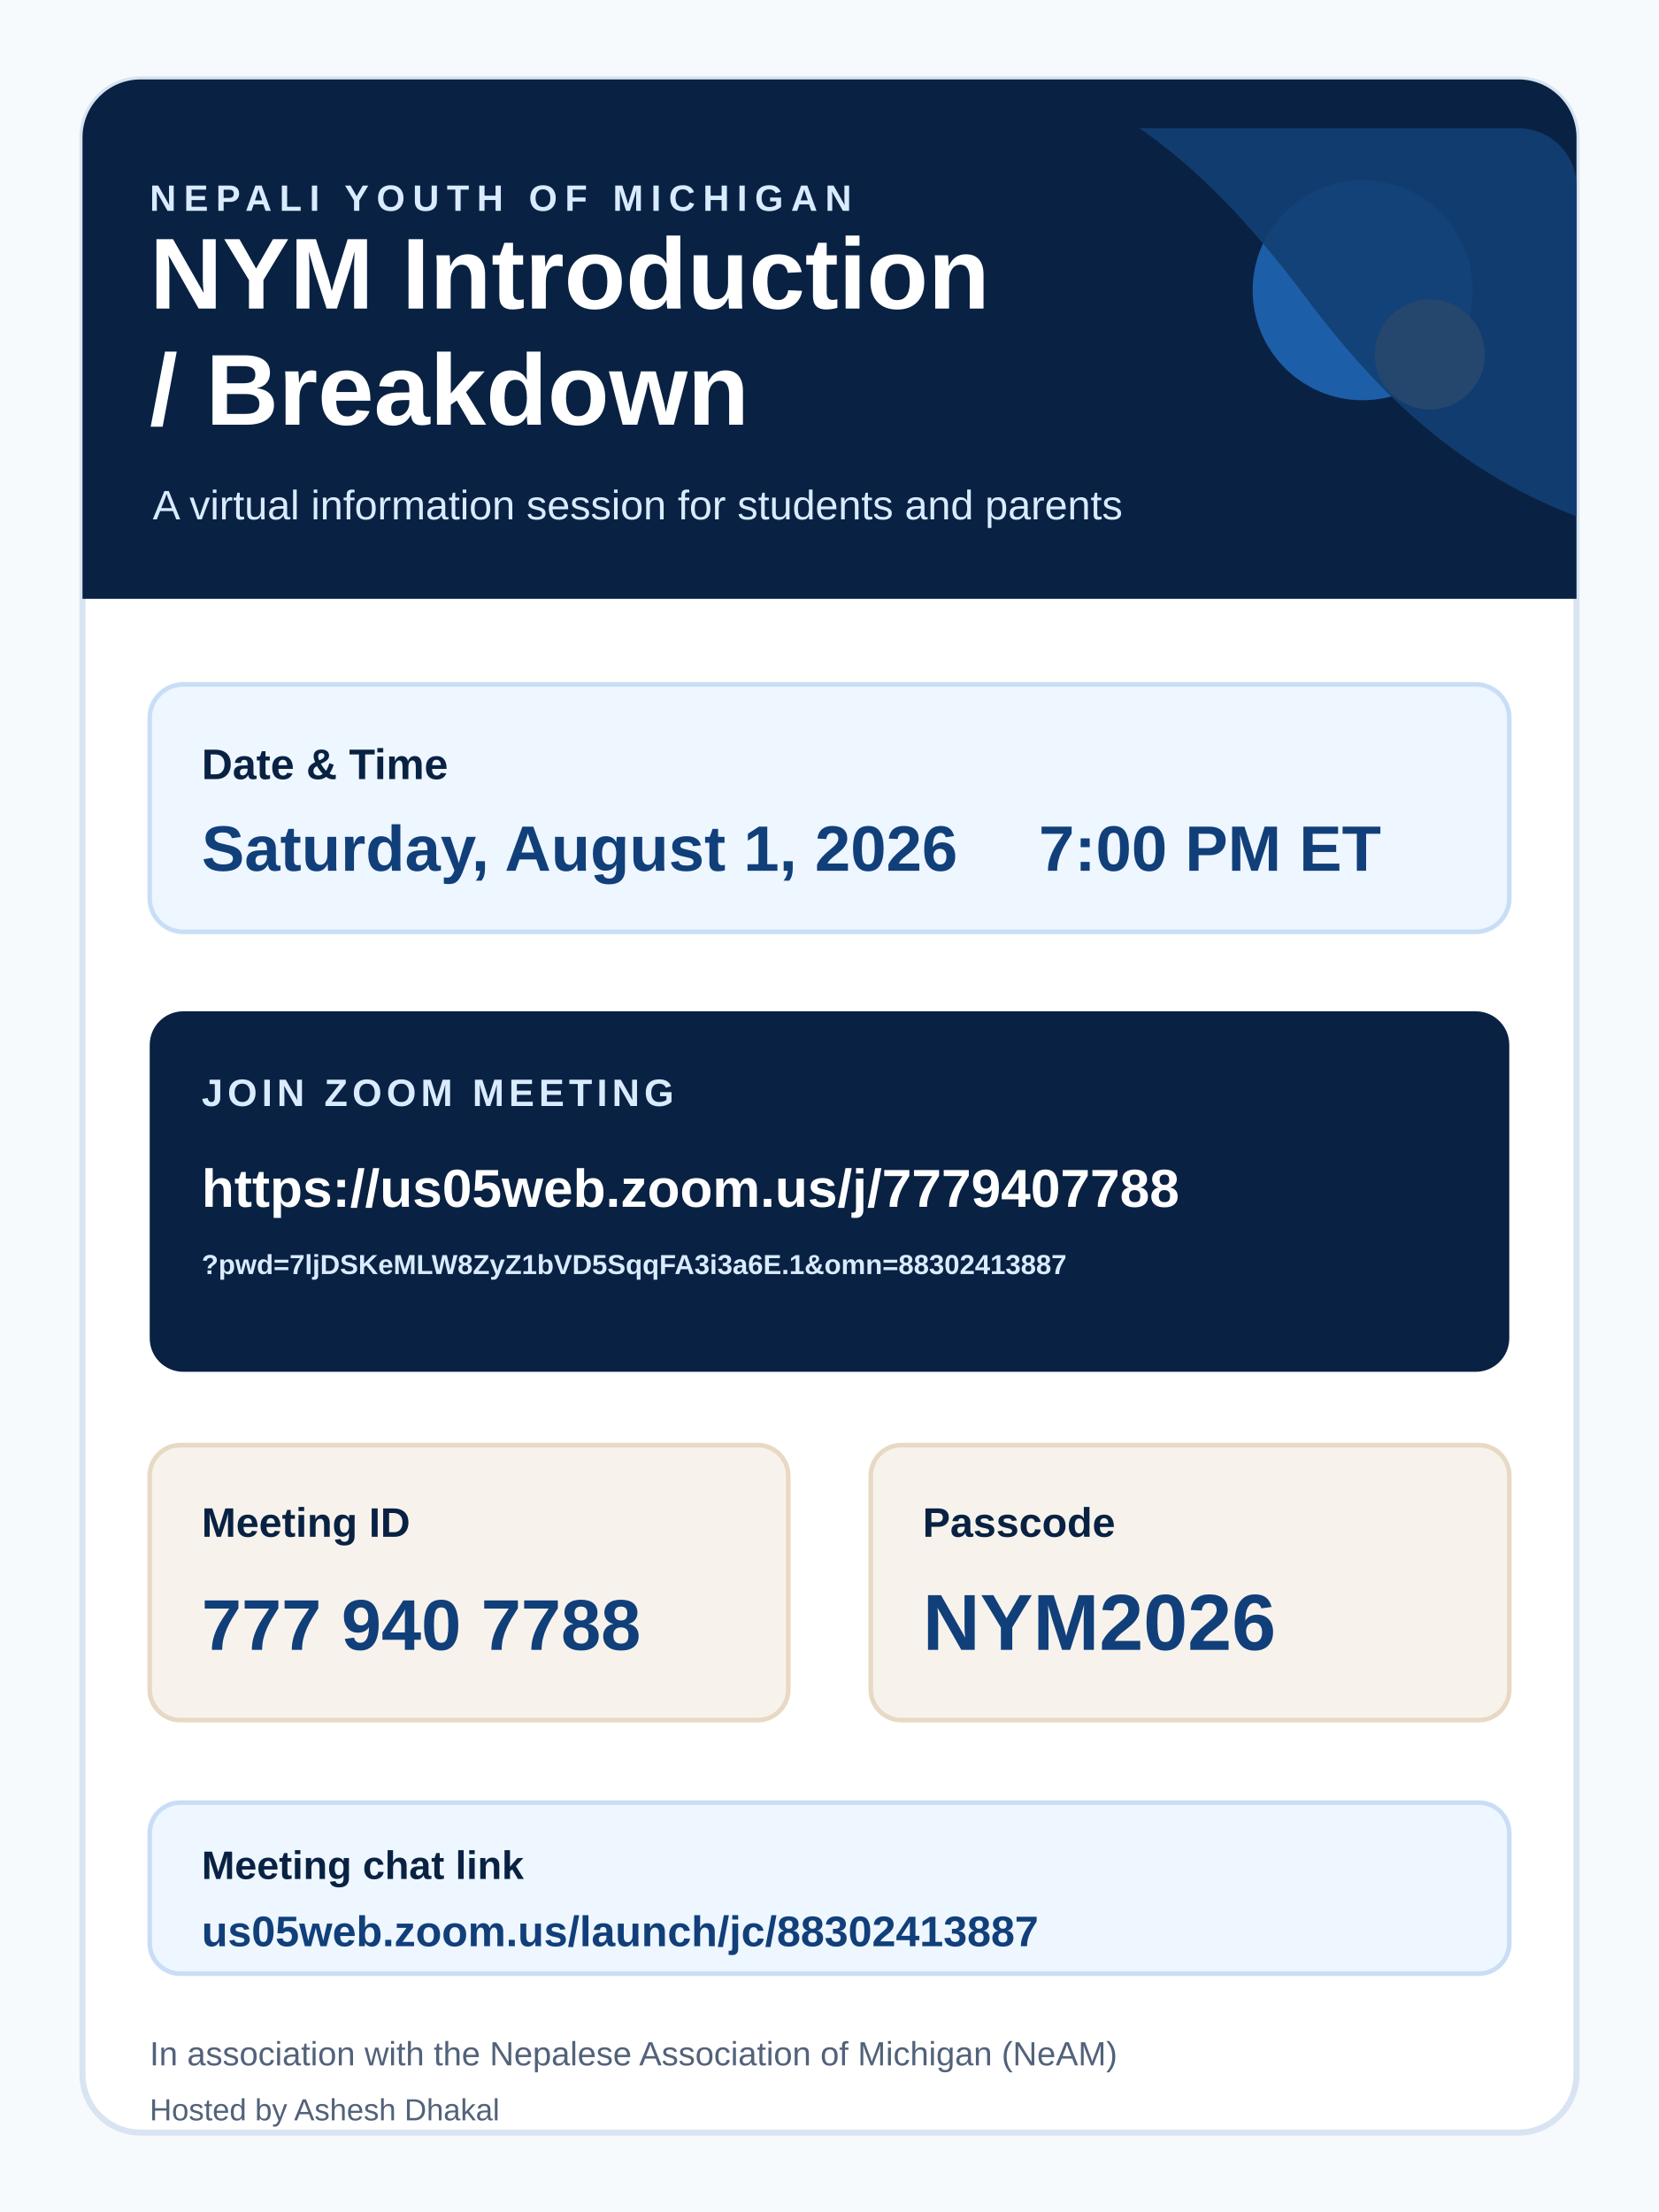
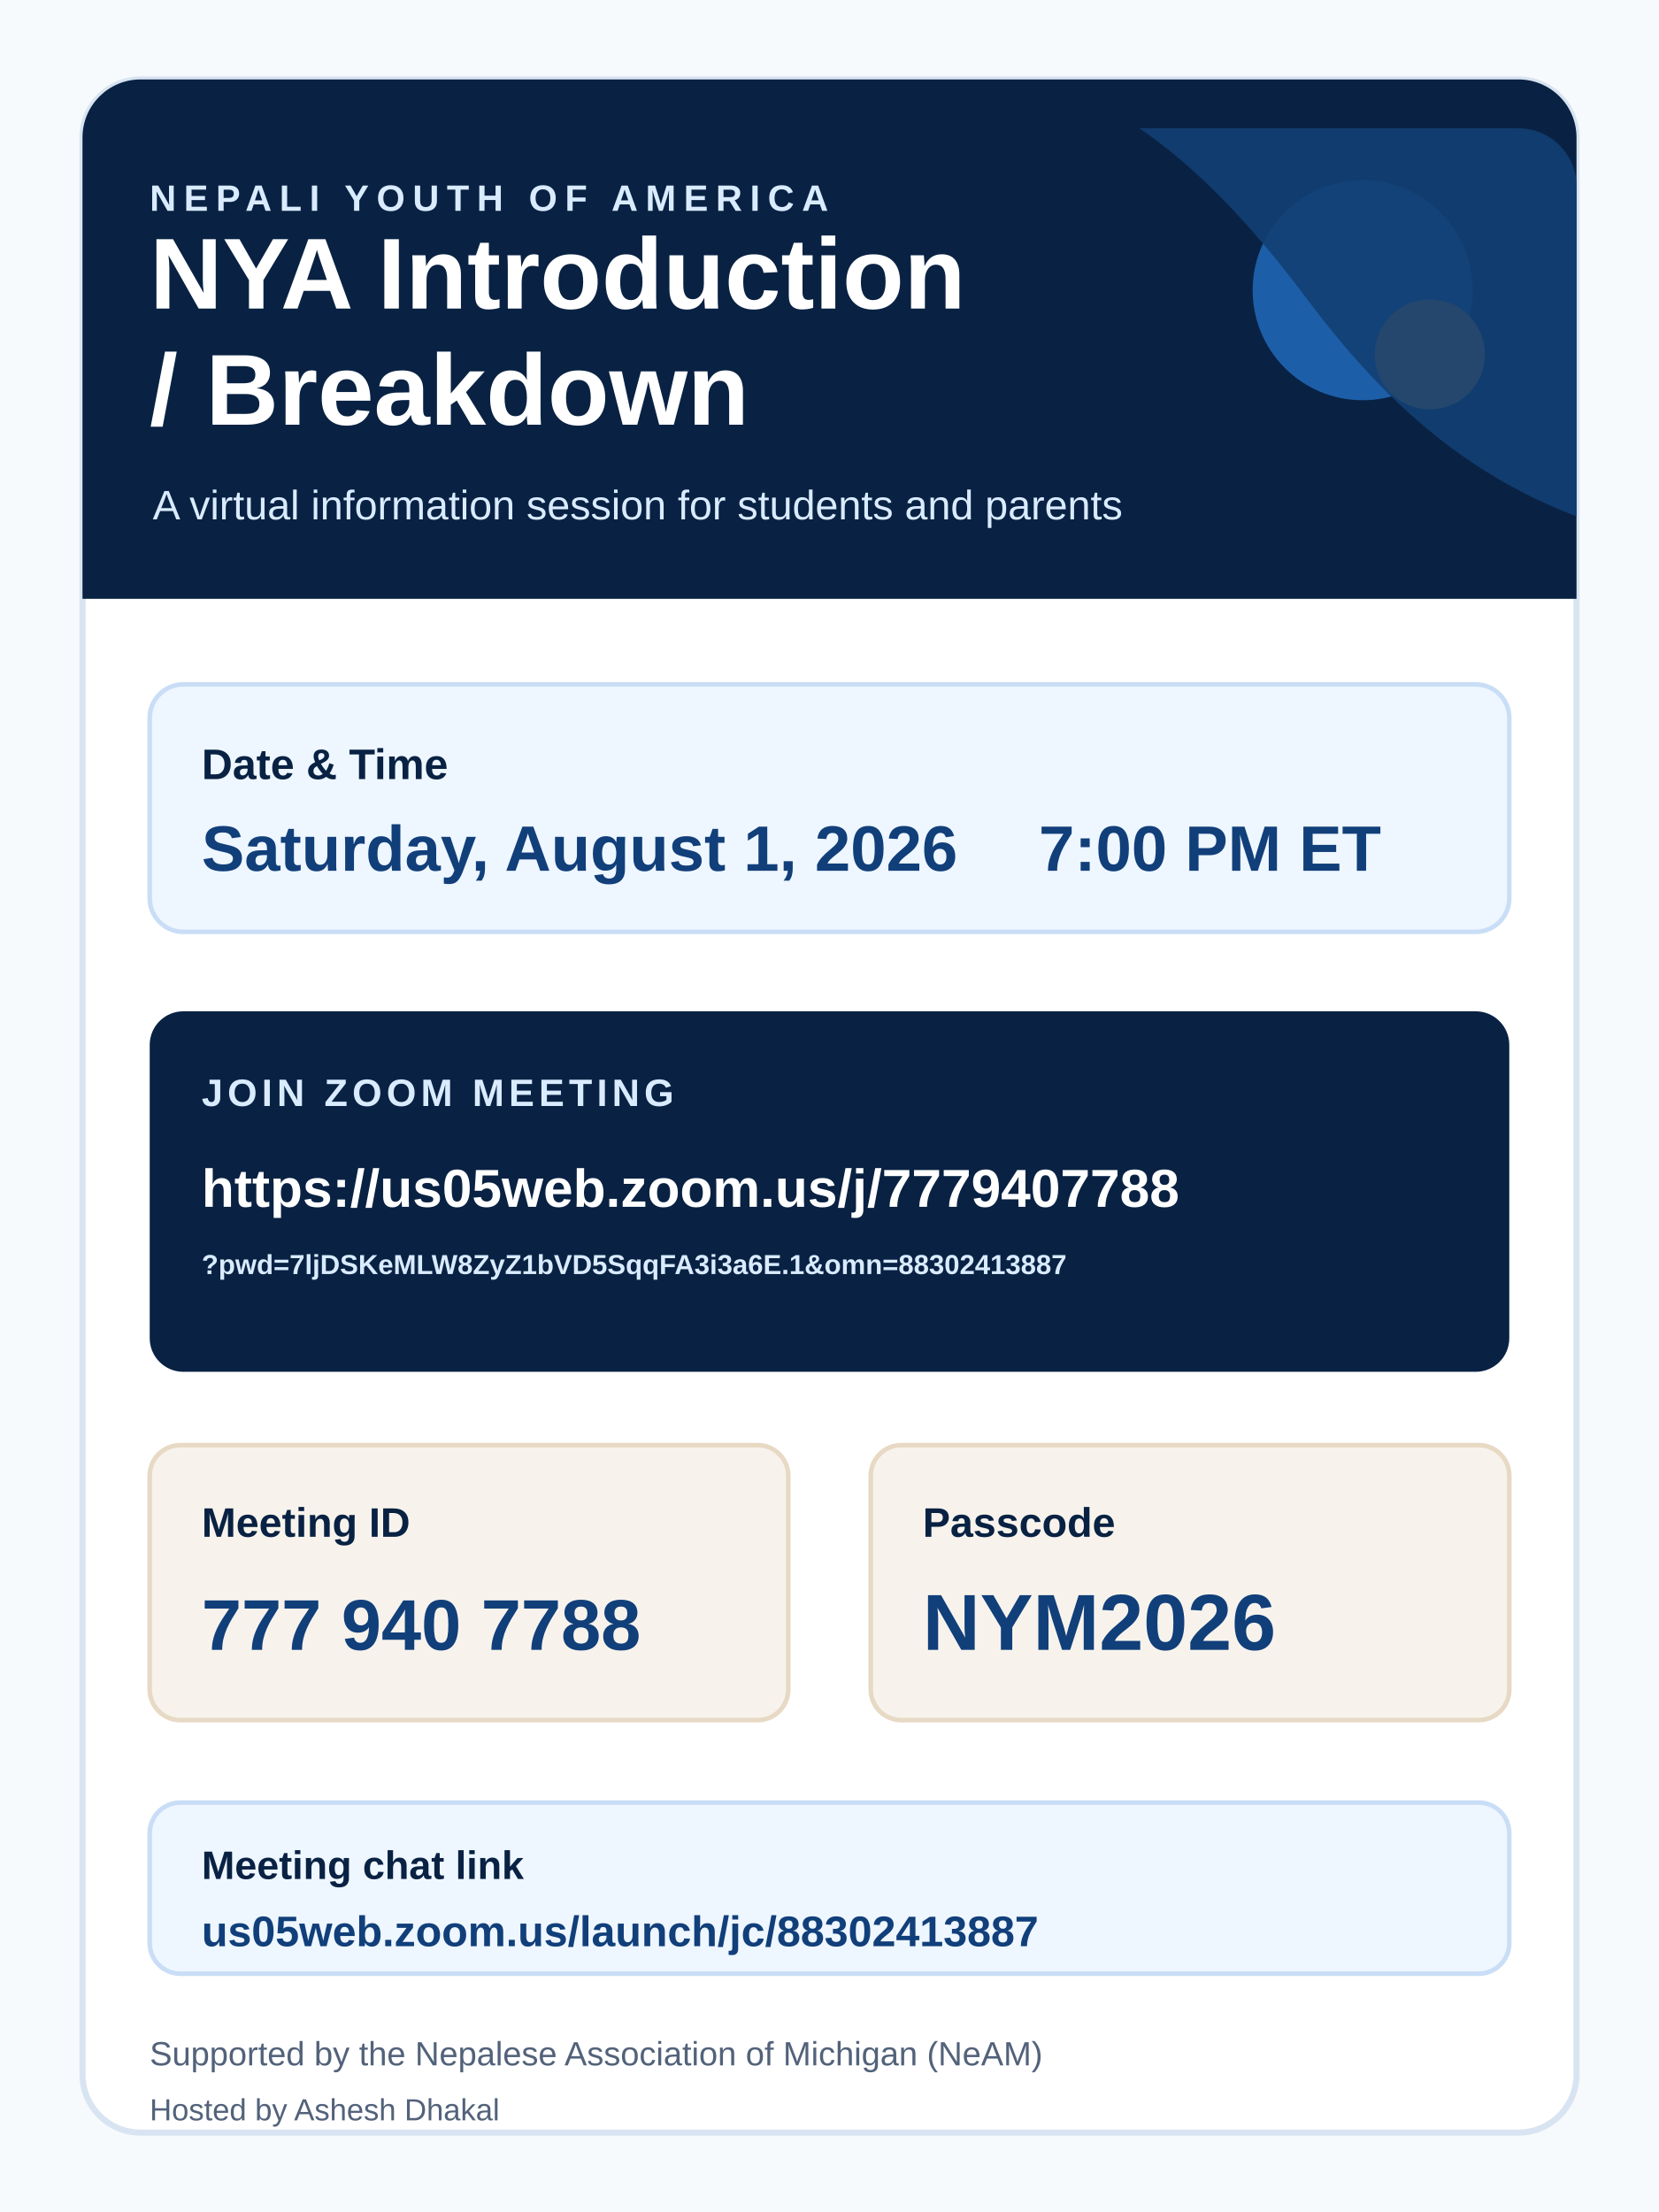
<svg xmlns="http://www.w3.org/2000/svg" width="1086" height="1448" viewBox="0 0 1086 1448" fill="none">
  <rect width="1086" height="1448" fill="#F7FAFC" />
  <rect x="54" y="52" width="978" height="1344" rx="38" fill="white" stroke="#D8E4F1" stroke-width="4" />
  <path d="M54 90C54 69.013 71.013 52 92 52H994C1014.99 52 1032 69.013 1032 90V392H54V90Z" fill="#092243" />
  <circle cx="892" cy="190" r="72" fill="#1D5EA8" />
  <circle cx="936" cy="232" r="36" fill="#D9902F" />
  <path d="M746 84H994C1014.99 84 1032 101.013 1032 122V338C950 307 897 251 855 195C819 147 785 111 746 84Z" fill="#123F73" opacity="0.9" />
-   <text x="98" y="138" fill="#D9EBFF" font-family="Arial, Helvetica, sans-serif" font-size="24" font-weight="700" letter-spacing="5">NEPALI YOUTH OF MICHIGAN</text>
-   <text x="98" y="202" fill="white" font-family="Arial, Helvetica, sans-serif" font-size="66" font-weight="800">NYM Introduction</text>
+   <text x="98" y="138" fill="#D9EBFF" font-family="Arial, Helvetica, sans-serif" font-size="24" font-weight="700" letter-spacing="5">NEPALI YOUTH OF AMERICA</text>
+   <text x="98" y="202" fill="white" font-family="Arial, Helvetica, sans-serif" font-size="66" font-weight="800">NYA Introduction</text>
  <text x="98" y="278" fill="white" font-family="Arial, Helvetica, sans-serif" font-size="66" font-weight="800">/ Breakdown</text>
  <text x="100" y="340" fill="#D9EBFF" font-family="Arial, Helvetica, sans-serif" font-size="27" font-weight="500">A virtual information session for students and parents</text>
  <rect x="98" y="448" width="890" height="162" rx="22" fill="#EEF6FF" stroke="#C9DEF6" stroke-width="3" />
  <text x="132" y="510" fill="#092243" font-family="Arial, Helvetica, sans-serif" font-size="28" font-weight="700">Date &amp; Time</text>
  <text x="132" y="570" fill="#113F7A" font-family="Arial, Helvetica, sans-serif" font-size="42" font-weight="800">Saturday, August 1, 2026</text>
  <text x="680" y="570" fill="#113F7A" font-family="Arial, Helvetica, sans-serif" font-size="42" font-weight="800">7:00 PM ET</text>
  <rect x="98" y="662" width="890" height="236" rx="22" fill="#092243" />
  <text x="132" y="724" fill="#D9EBFF" font-family="Arial, Helvetica, sans-serif" font-size="25" font-weight="700" letter-spacing="3">JOIN ZOOM MEETING</text>
  <text x="132" y="790" fill="white" font-family="Arial, Helvetica, sans-serif" font-size="35" font-weight="800">https://us05web.zoom.us/j/7779407788</text>
  <text x="132" y="834" fill="#D9EBFF" font-family="Arial, Helvetica, sans-serif" font-size="18" font-weight="600">?pwd=7ljDSKeMLW8ZyZ1bVD5SqqFA3i3a6E.1&amp;omn=88302413887</text>
  <rect x="98" y="946" width="418" height="180" rx="20" fill="#F7F3EC" stroke="#E7D9C4" stroke-width="3" />
  <text x="132" y="1006" fill="#092243" font-family="Arial, Helvetica, sans-serif" font-size="27" font-weight="700">Meeting ID</text>
  <text x="132" y="1080" fill="#113F7A" font-family="Arial, Helvetica, sans-serif" font-size="47" font-weight="800">777 940 7788</text>
  <rect x="570" y="946" width="418" height="180" rx="20" fill="#F7F3EC" stroke="#E7D9C4" stroke-width="3" />
  <text x="604" y="1006" fill="#092243" font-family="Arial, Helvetica, sans-serif" font-size="27" font-weight="700">Passcode</text>
  <text x="604" y="1080" fill="#113F7A" font-family="Arial, Helvetica, sans-serif" font-size="52" font-weight="800">NYM2026</text>
  <rect x="98" y="1180" width="890" height="112" rx="20" fill="#EEF6FF" stroke="#C9DEF6" stroke-width="3" />
  <text x="132" y="1230" fill="#092243" font-family="Arial, Helvetica, sans-serif" font-size="26" font-weight="700">Meeting chat link</text>
  <text x="132" y="1274" fill="#113F7A" font-family="Arial, Helvetica, sans-serif" font-size="28" font-weight="700">us05web.zoom.us/launch/jc/88302413887</text>
-   <text x="98" y="1352" fill="#52627A" font-family="Arial, Helvetica, sans-serif" font-size="22" font-weight="500">In association with the Nepalese Association of Michigan (NeAM)</text>
+   <text x="98" y="1352" fill="#52627A" font-family="Arial, Helvetica, sans-serif" font-size="22" font-weight="500">Supported by the Nepalese Association of Michigan (NeAM)</text>
  <text x="98" y="1388" fill="#52627A" font-family="Arial, Helvetica, sans-serif" font-size="20" font-weight="500">Hosted by Ashesh Dhakal</text>
</svg>
